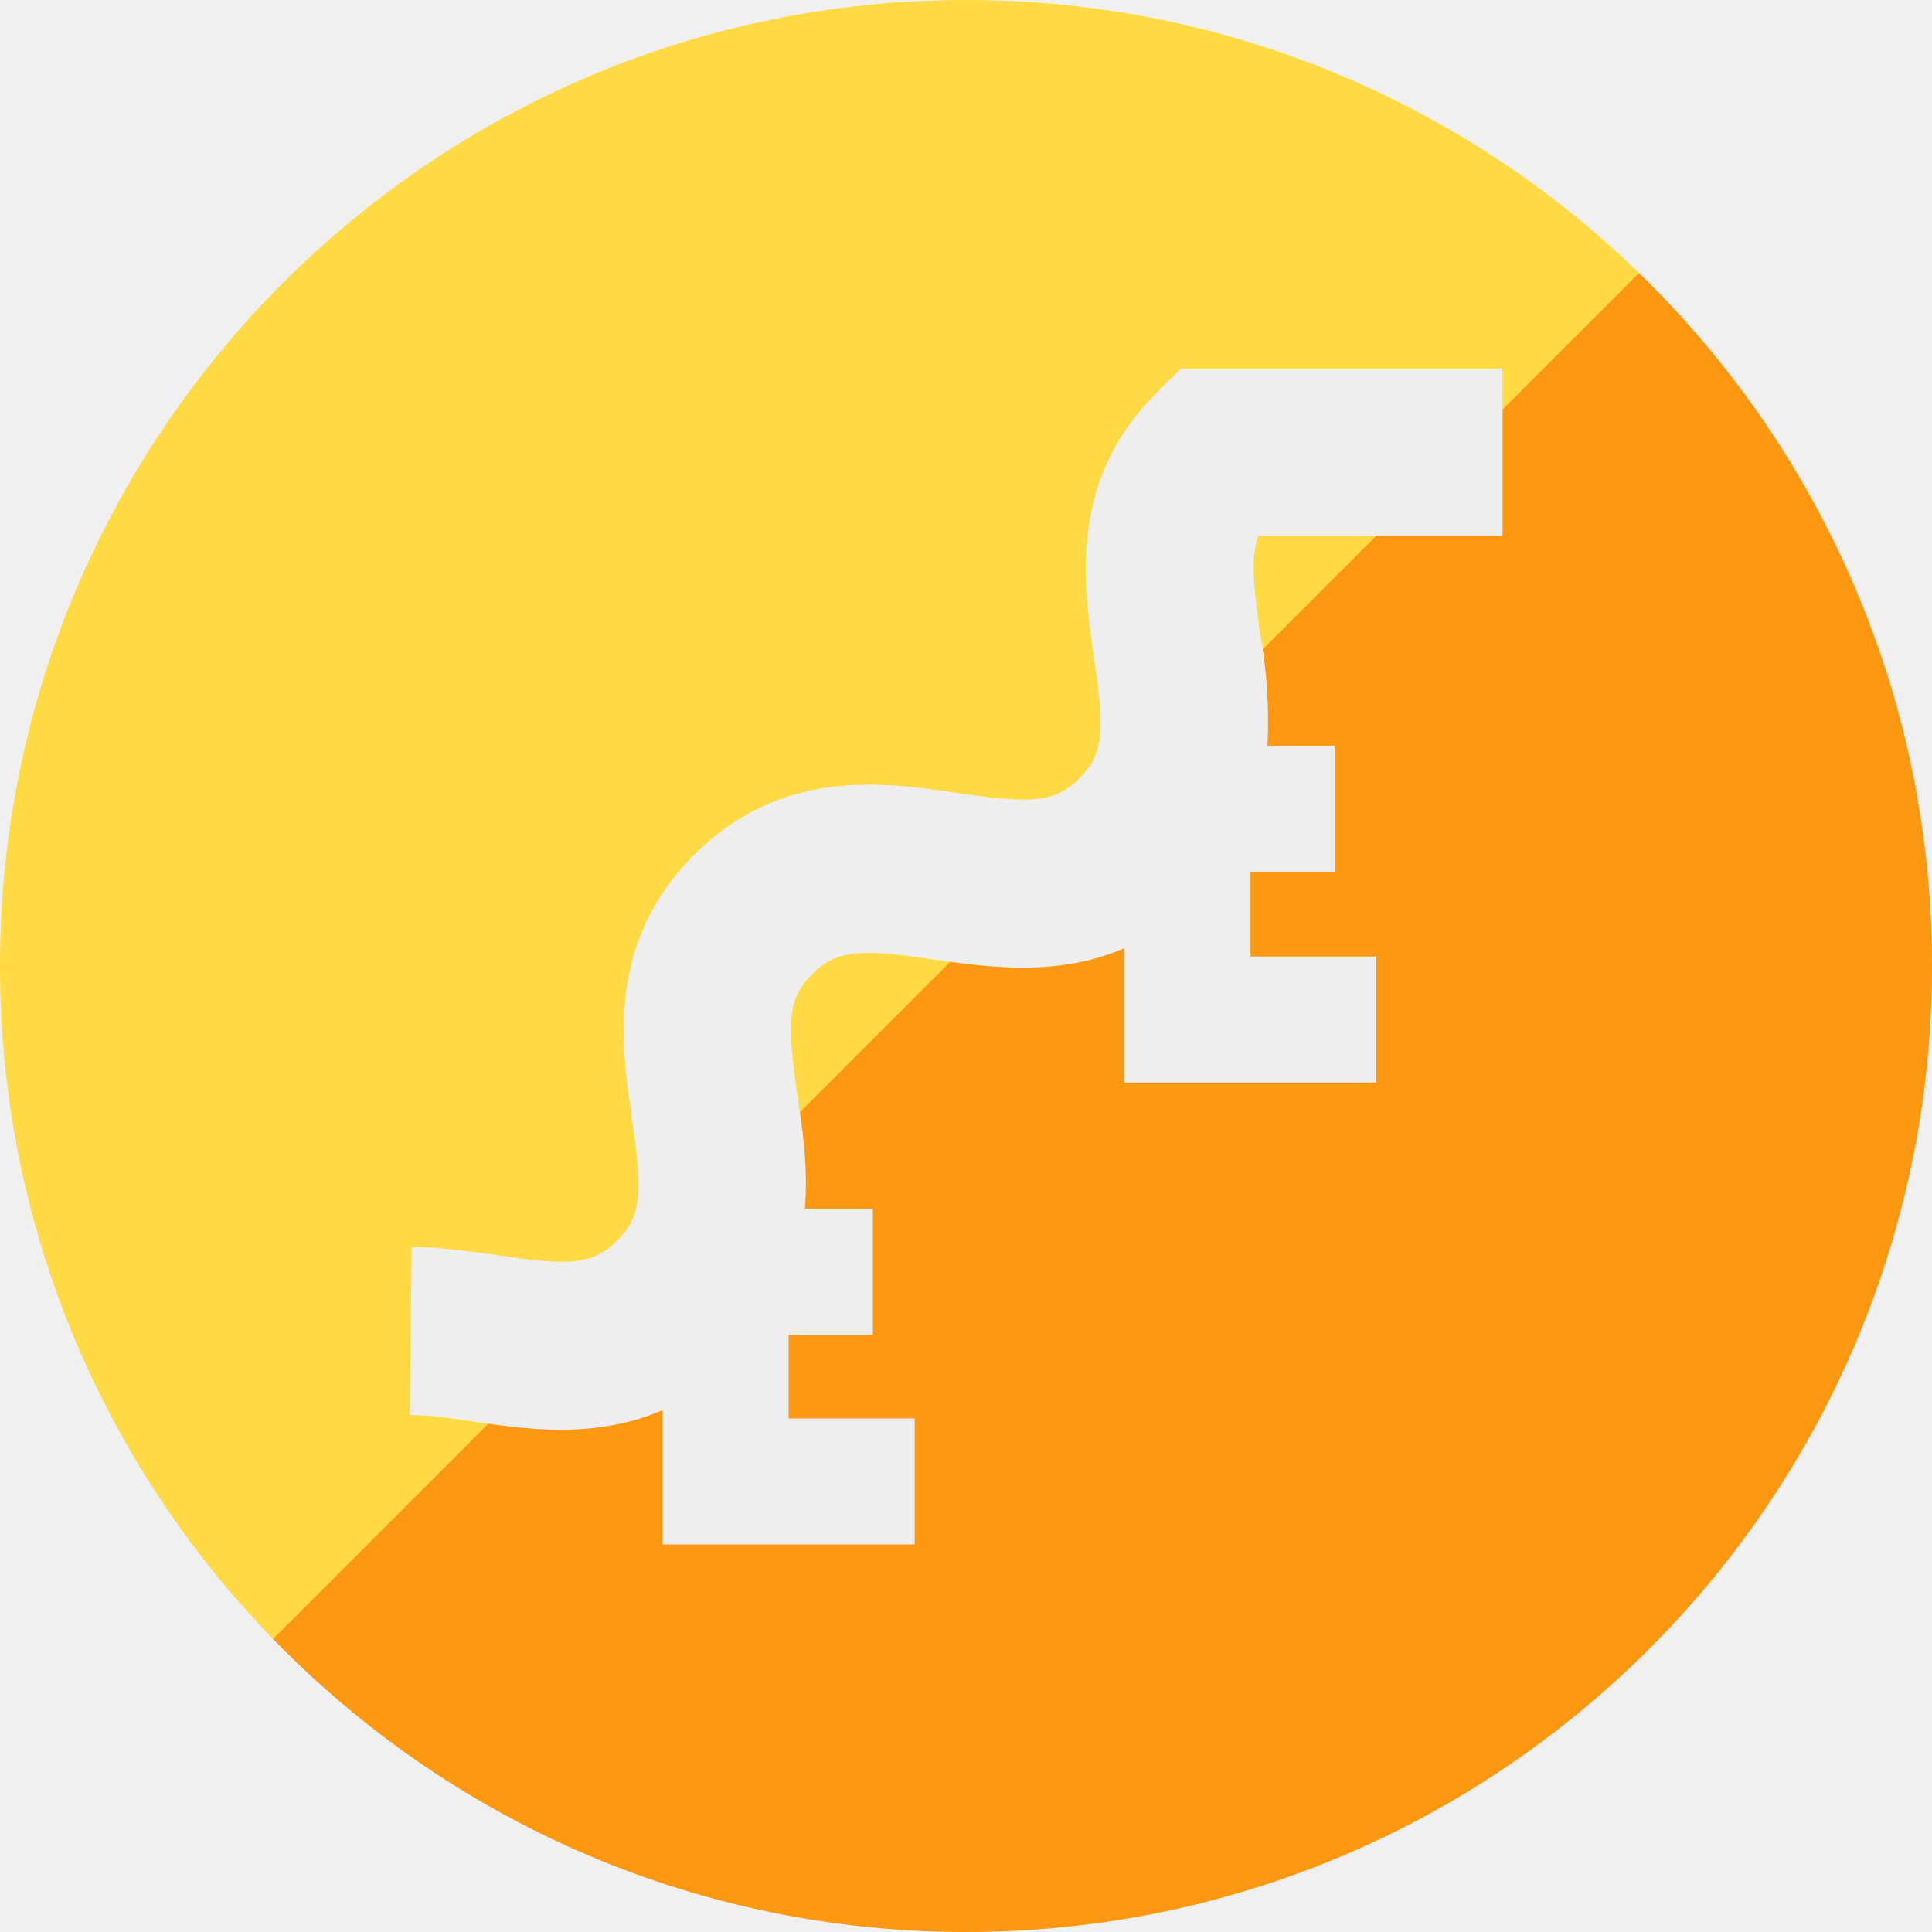
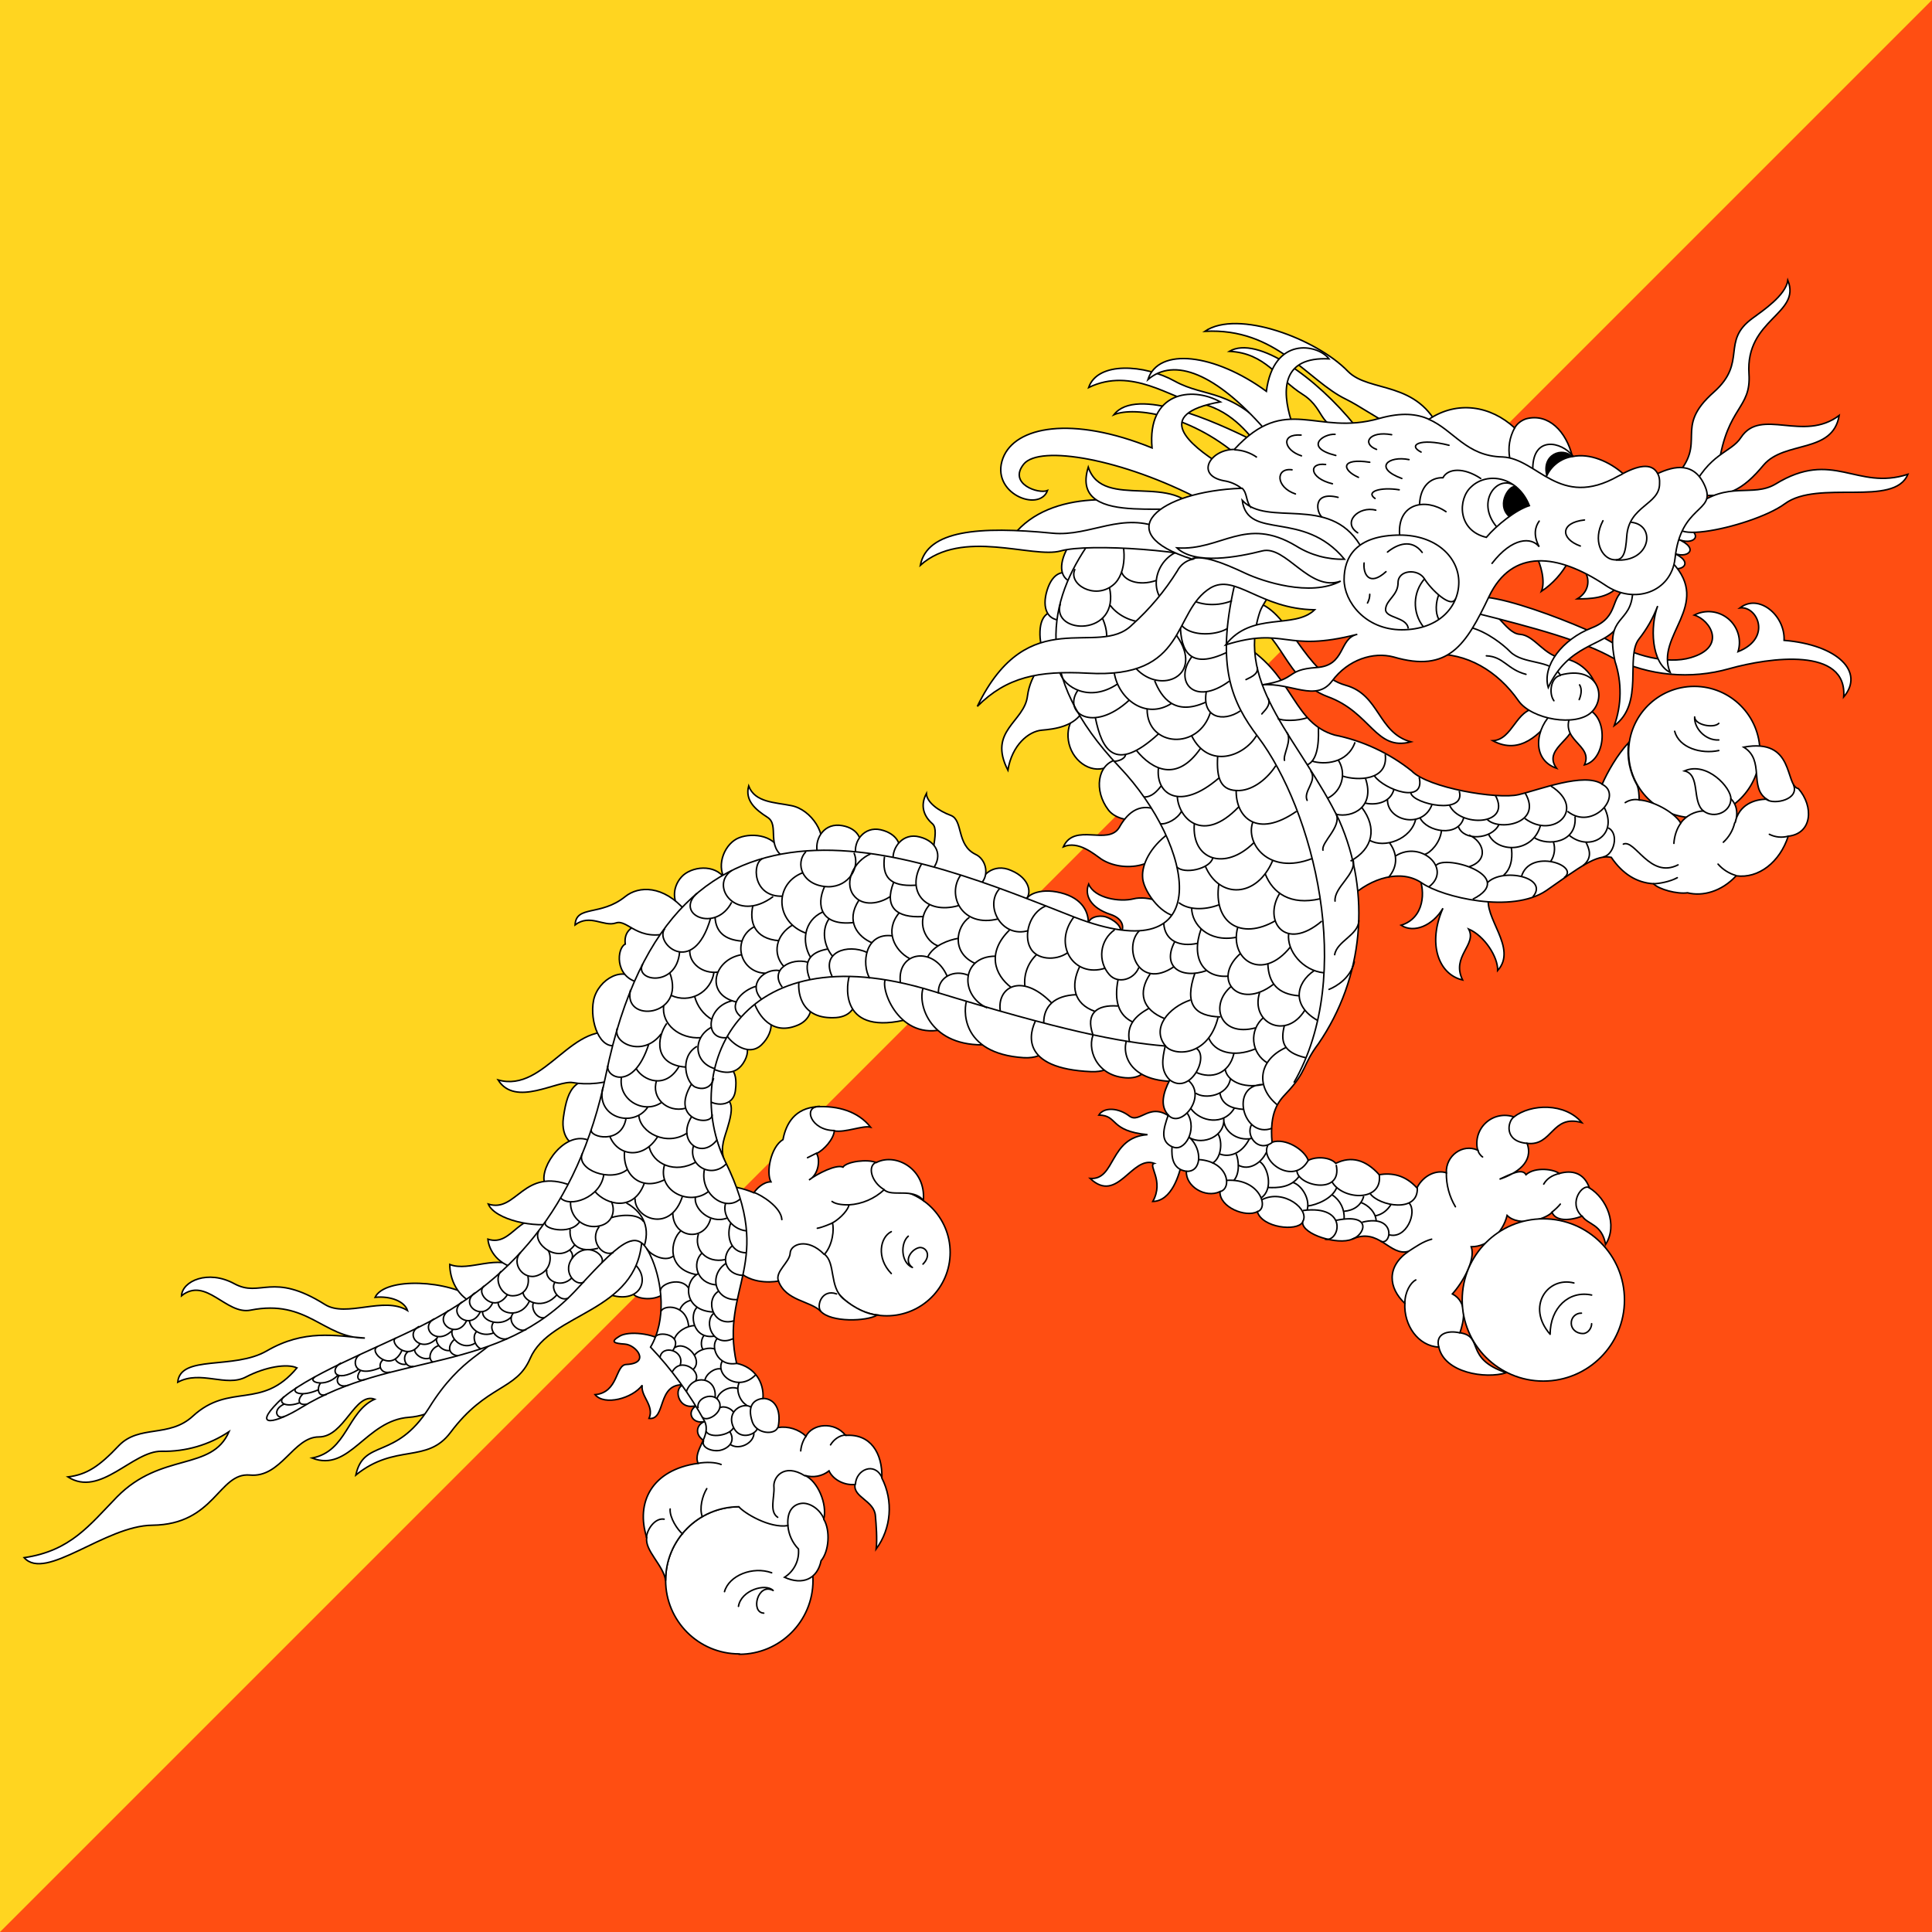
- <svg xmlns="http://www.w3.org/2000/svg" width="512" height="512" viewBox="0 0 512 512">
-   <mask id="a">
-     <circle cx="256" cy="256" r="256" fill="#fff" />
-   </mask>
-   <g mask="url(#a)">
-     <path fill="#ffda44" d="M0 0h512L281 293.2 0 512z" />
-     <path fill="#ff9811" d="M506.7 0 0 506.7v5.3h512V0h-5.3z" />
-     <path fill="#eee" d="M398.2 142V97.7h-85.3l-6.5 6.5c-23.2 23.2-19.3 50.2-16.5 70 2.7 18.3 3 25.3-3.8 32-6.8 7-14 6.6-32.2 4-19.7-3-46.8-6.8-70 16.4-23.2 23.2-19.3 50.3-16.4 70 2.6 18.3 3 25.4-4 32.2-6.7 6.8-13.7 6.5-32 3.8-7.2-1-14.5-2-22.4-2.2l-.5 44.6c5 0 10.6.8 16.5 1.7 7 1 15 2.2 23.5 2.2 8.7 0 18-1.3 27-5.2v35.6h66.8v-33.4H209v-22.2h22.3v-33.4h-18c.9-10.8-.6-21.2-2-30-2.5-18.4-3-25.4 4-32.2 6.8-6.8 13.8-6.5 32.2-3.8 14.3 2 32.6 4.7 50.4-3v35.6h66.8v-33.4h-33.3V231h22.3v-33.4h-17.8a130 130 0 0 0-2-30c-1.8-12.8-2.5-20-.4-25.6z" />
+ <svg xmlns="http://www.w3.org/2000/svg" width="512" height="512" id="flag-icons-bt" viewBox="0 0 512 512">
+   <path fill="#ffd520" d="M0 0h512v512H0z" />
+   <path fill="#ff4e12" d="M0 512h512V0z" />
+   <g stroke="#000" stroke-width=".5">
+     <g fill="#fff" stroke-width=".4">
+       <path d="M281.9 162.5c-4-1.4-6.4.6-6.3 5.7.1 5 2.8 7.9 6.7 6z" />
+       <path d="M285.3 153.1c-3.2-2.6-6.3-1.5-7.8 3.3s.1 8.4 4.4 7.9z" />
+       <path d="M290.7 144c-2.8-3-6-2.5-8.2 2s-1.3 8.3 3 8.5zm-3.5 44.2c-4.8 1.8-5.3 8.3-2.3 12.3s8.5 4.8 11.6 0z" />
+       <path d="M281.6 174.4c-4.5-1.5-8.6 4.6-9.3 10-.8 7-10.6 9.2-5.2 19.7 1.1-6.7 5.5-10.3 9-10.6s8.8-1 11-5.3zm14.3 26.9c-5.2 1.3-6 8.3-2.2 13.3 3.2 4.3 13.3 3.3 13-1L296 201.3zm15 42.3c.2-4.5-7-6.3-10.5-5.4-3.6.9-10.3-.1-11.9-3.9-1.2 3 .6 6.3 5.7 8 3.8 1.2 3.8 4 2.6 5.2 3 .5 11.5.5 14-3.9z" />
+       <path d="M306.8 214.7c-5.2-2.2-8.3 1.2-10.2 4.6-3 4.9-11.8-1.4-14.8 5.1 4-1.7 8.2 2 10.1 3.3 5.6 3.6 16.2 2.5 17.7-6z" />
+       <path d="M309.8 220.8c-5.2 3.8-7.2 8.5-7 11.6 0 3.2 4.5 10 9.2 10.5 2.8-5.7 4.2-17.6-2.2-22.1zM288.4 245c0-1.9 2.8-2.6 4.7-2 1.8.6 4.7 2.5 3.7 4.5zM260 234.7c-.5-2.3 3.2-6.2 8-4 5 2.1 5.6 6.3 3.6 7.9z" />
+       <path d="M272 238.8c-.4-1.2 3.1-3.7 9.1-2.2s7.5 5.4 7.3 8.4zm-12.6-4.1c3.1-2.4 2-7-.9-8.3-5.1-2.5-3.2-9-6.5-10.3-3.3-1.2-6.4-3.5-6.5-5.8-1.7 3.2-.7 6 1.6 8s-1.8 10.2 1.1 12.4zm-67.3-1.8c-2.6-4.1-9-3.3-11.5-.5-2.7 3-2.3 7.2.2 9zm15-6.1c-1-5.5-7.6-6.2-11.2-4.8-3.7 1.4-6.2 7-3.8 11z" />
+       <path d="M217.2 226c2.4-4.6-2.2-11.5-7.5-12.5-4.4-.9-9.6-.8-11.3-5.2-1 3.8 1.7 6.2 5 8.3s-.6 7.7 4.7 10.8z" />
+       <path d="M216.7 226.2c-1-3.3 1.2-7.8 5.7-7.5 4.5.4 7 3.6 5 7.7z" />
+       <path d="M226.8 226.4c-.7-3.4 2.2-7.5 6.6-6.5s6.5 4.5 4 8.3z" />
+       <path d="M236.7 228c-.4-3.4 2.6-7.4 7-6.2 4.4 1.1 6.3 4.8 3.5 8.5zM161 285.6c-8.4 0-10.5 2-11.7 10.6-1.5 10.8 13.2 12 11.7-10.6z" />
+       <path d="M164.7 274.3c-12.9-5-20 15.5-32.7 11.9 4.6 7.3 15.7 0 19.8.7 7 1.3 22.2-1.3 13-12.6zm-8.4 28c-6.4-3-13.3 6.8-12 11.1 1.6 5.5 16.2 1 12-11.1zm-29.9 42.1c3.6 1 7.8 3 7 9.8s-13.5 20.6-25 21.4-15.7 14.7-25.7 10.8c9.3-1.8 9.3-12.3 16.6-15.6-5.3-1.9-8 10-14.8 10s-10 10.9-18.3 10.1c-8.3-.7-9.2 13.1-25.8 13.3-12.6.1-28.3 15-34 8.6 12.3-1.8 17.3-8.6 24.6-16.1 11.8-12 25.1-6.7 29.7-17.3a31 31 0 0 1-17.9 5.2c-7.7-.1-16.2 12.3-24.8 6.8 5-.6 8.3-2.8 13.5-8.3 5.4-5.6 13.3-2 19.6-7.8 9.8-9 18.2-1.5 27.6-12.8-2.6-1.2-8.3-.3-13.5 2.4-5.3 2.8-12-1.9-18.1 1.4.7-7.4 14.8-3.2 23.6-8.3 10-5.8 18.1-4 26-3.4-11 0-15.2-10.4-30.3-7.4-6.5 1.3-11.8-9-18.3-3.8.2-3.9 7-7 14-3.2s10-3.3 24 5.5c5.7 3.6 15.6-2.3 21.9 1.6-.8-2.4-4.4-3.9-8.6-3.5 2.6-5.4 19.6-4.7 27 .7z" />
+       <path d="M137.6 336.3c-5.5-4.3-13.2.9-18.4-1.2 0 3.6 1.7 8.8 7.5 10.8a139 139 0 0 0 11-9.6z" />
+       <path d="M146.3 324.1c-8.7-4.4-10.2 6.5-17 4.3.3 3.1 2.8 7 8.3 7.9z" />
+       <path d="M151.4 314.2c-12.8-5-14.4 7.3-22 4.9 1.8 4.2 12.6 6.5 18.1 5l4-10zm17.6-53.9c-3.4-4.8-10.5-.9-11.7 4.8-1.1 5.6 1.7 13.5 6.4 11.8z" />
+       <path d="M177.7 245.2c-6-1.3-12.7-.7-12 5-2.2 1-2.9 8.5 3.3 10.1l8.7-15z" />
+       <path d="M181.6 241.3c-5.8-6.7-12.3-6.6-15.9-3.7-6.6 5.3-13 2.2-13.3 7.5 4-3 7.6.6 10.8-.5s5.7 5.2 14.7 2.5zm-14 101.4c.9 1.6 6.3 2.4 9-.4 3.4-3.7-.4-13.8-6-14.6s-6 11.5-3 15z" />
+       <path d="M161.3 343c8 2.8 11.3-3.7 7-7.9a80 80 0 0 1-7 7.8z" />
+       <path d="M131.7 353.7c-1.5 4.6-9.3 5.3-18 19.4-8.9 14-17.3 8.1-19.4 17.8 10.5-8.5 18.8-2.9 25.1-11.3 9.6-12.8 17.4-11 21.1-19.6 5.3-12.3 28.4-12 29.6-31.4-7.7-1.5-32.4 19.4-38.4 25.1zM330 164c10 3.3 10.3 16.3 21.8 20.6 11.6 4.2 12.7 14.5 22.1 12-8.8-2.4-8.2-12.5-17.3-15-10.8-3-14.8-19.4-23.4-21.9m42.8 72.5c1.8 4 1.5 11.1-4.7 13 3.4 2.2 8.4.1 11.1-4.5-4.1 9.2-1.3 17.5 5.2 19-3.1-6.3 3.9-9.3 1.6-13.5 4.2 1.8 7.8 7.4 7.7 11 5.4-6-4-14.1-2.3-19.8zm-65 64.5c-6.2-5.4-8.8 1.4-11.8-1-2.8-2.1-6.6-2.4-8-.2 5.2.1 2.7 4.2 12.9 5.2-10.2.7-8.4 12.1-15.2 11.6 7.3 6.9 11-6.2 17-4-1.8.5 2.7 4.6-.4 10.1 5-.1 7.1-7.1 7.8-10.8zm-135.5 58.6c-2.3-1.8-8.8-2.7-11.3-1.2s-1.6 1.9 1.4 2.1 6.9 5.1.4 5.4c-3 .1-2 7.4-8.3 8 2.5 3 9.9 1 12.5-2.5-.5 2.9 3.3 5.4 1.8 8.8 4.6.5 2-9.4 9.3-8.9-3 .4-1.8 7.2 3.5 5.4-3.1 1.5-1.5 5.2 2 4.3-2.2.7-3 3.6.1 5.3 3-4.2-.3-19-11.4-26.7zM449 216.7a17.4 17.4 0 1 0 0-34.8 17.4 17.4 0 0 0 0 34.8z" />
+       <path d="M358 237.7c5.3-5 13.3-7.5 18.8-3.7s23.9 8.2 33 2c9-6.3 13.2-9.6 17.2-8.8q4.5 6.6 11.2 7c1.4 1.5 6.3 2.8 9 2.4 4 1 9-.3 12.9-4.5 6 .8 11.6-3.7 13.8-10.5 6.4-.7 6.8-7.9 2.7-12.6-3.7-.8-.8-13.5-14.5-11 5.7 3.5 1.3 10.6 6.1 13.8-3.2 0-7.4 1.4-8.4 6.3 1.2-3.4-.2-5.6-1.1-6.4.1-2.9-6.3-10-12.3-7.4 4.3 1 1.9 8 5 10.6a8 8 0 0 0-6 3.2c-1.7-2.9-7.4-5.9-11-6.1 0-1-.1-3-.6-4a18 18 0 0 1-2.2-11.2c-3 3.2-5.6 7.8-7 11-4.8-3.2-16.6 1.5-22.2 2.8s-24-1.8-28.3-6.3a48 48 0 0 0-20.4-9.5c-10.7-3.1-10.8-14.8-22.6-22.9-.2 14.6 21.9 60.8 26.9 65.8zm-123 111a16.8 16.8 0 1 0 0-33.6 16.8 16.8 0 0 0 0 33.6z" />
+       <path d="M194.7 335.8c3.4 4.4 9.2 4.1 11.6 3.7 2 5.3 8.4 5.2 11.2 8 2.7 3 12.2 2.7 15 1-2.6-.2-5.9-1.7-9-4.3-3.8-3.2-2-9.5-5-11.8 2.2-2.5 2.6-6.7 2.1-8.3 2.4-1.4 4.2-3.6 4.4-4.8a15 15 0 0 0 9.3-4c2.1 2 7.5-.6 10.4 2.8.7-8.3-7.3-12.7-12.5-10-2.2-1-7.8-.3-8.8 1.2-1.8-.8-6.7 1.7-9 3.4 2.6-1.4 3-5.5 2-7 2-1 4.5-3.8 4.7-6 3 .5 7.5-1.5 9.6-1-3.3-4.2-8.7-5.7-14.2-5.4-5.8.4-8.2 4.4-9 8.7-3.3 2-4.5 8.8-3.2 11.2-2 0-3.8 1.8-4.5 2.9a26 26 0 0 0-9.1-2m1.2-6.8c-1.2-3.3.3-6.2 1-8.8 2-6.6.8-8.3-5-7.4a46 46 0 0 0 4 16.2z" />
+       <path d="M187.5 291.4c1.5 1.6 6.9 2.3 7.4-2.5.7-5.5-1.5-7.6-6.3-5.5-.4 1.3-.8 6.4-1 8z" />
+       <path d="M188.7 283.2c2 .8 6.3 2.5 8.7-2.2 2-3.9-.6-6.9-4.8-6.6-1 1.1-3 5.1-4 8.8z" />
+       <path d="M192.4 274c.5 1.5 5.6 6.5 9.4 2.9 3.7-3.6 3.7-9-1.9-11-1.5.2-6 5.5-7.5 8.1z" />
+       <path d="M199.9 265.8c1.1 3.2 4.6 8.6 11.2 6 6.5-2.4 3.7-10.6.7-12.2-1.7 0-8.9 3.3-12 6.2z" />
+       <path d="M211.8 259.6c-.5 2.7 0 10.3 9 10.1 8.8 0 6.3-10.5 4-12-3.6 0-9.7.1-13 1.9z" />
+       <path d="M225.3 258c-1 2.2-3.3 16.2 14.1 12.4 2.3-.5 8.2-13.5-14.2-12.3z" />
+       <path d="M234.8 259.3c-1.8 1.8 2.8 16 14.6 13.6s1.9-15.9-14.6-13.6z" />
+       <path d="M244.8 261.4c-1.8 4 1 15.5 15.5 15.5 13.3 0-.6-15.2-15.4-15.5z" />
+       <path d="M256.3 264.8c-1 2.2-2.1 14.4 15 15.5 12.5.7 9.5-16.9-15-15.5z" />
+       <path d="M274.7 270c-2.1 3.8-4.4 13.2 14.5 14 12 .4 4.6-13.8-14.5-14z" />
+       <path d="M290.4 272.9c-2.7 3.7-.7 11.1 6.3 12.5 8.8 1.8 10-6.5 4-10.5s-10.3-2-10.3-2z" />
+       <path d="M299 274.6c-2 3.5-.8 12 12.5 12 2.8 0 13.3-10.7-12.5-12zM195.9 438.4a19.5 19.5 0 1 0 0-39.1 19.5 19.5 0 0 0 0 39z" />
+       <path d="M339.1 154.3c-1.5 1.5-4.6 6-5.2 7.8-6.6 19.6 10.9 34.3 21 55.3a61 61 0 0 1-5.5 59.2c-4.3 5.7-3 7.3-8.5 13.1-2.1 2.2-4.5 5-3.8 13 3.6-1.2 8.6 2 9.6 4.8 2.5-1.2 6-.7 7.3.8q6.1-3 11.5 3c3.3-.5 6.8 0 10 3.5 1.8-3.5 5.3-4.8 7.8-4-.2-4.5 4.3-7.8 8.3-6a7.4 7.4 0 0 1 9.6-8.8c4.5-3.5 13.5-3.8 18 1.5-8-2.3-7.7 6.3-14.5 5.5 1.8 5-2.8 8-7.3 9.5 2.9-1.3 6-3 7-1.2 2.5-2.2 7.6-1.4 8.8-.3 3.4-1 6.6-.2 8 3.8 4.6 2.8 7.6 9.8 4.3 15-1-5.5-4.7-5.2-6.2-7.5-3.6 1.3-7 1.3-8-1-2 2-8.9 3.8-11.9.8-1.1 4.5-5 8.3-9.5 8.3 1.2 3.5-2.3 9.5-5 12.5 4.2 2.3 3 7.3 2 10.3 6.5 1 1 6.8 12.3 10.6-5.6 1.7-16.4 0-17.9-6.8-5.5-.3-9.3-5.8-9-11.6-4.3-4-5-9.7 1-13.8-5 1.5-7.8-6.5-15-3.2-3.7 1.6-13.2-1.2-13.1-4.5-1.5 2.5-10.7 1.5-12-2.8-3 1.6-10-1.1-9.9-5.3-3.9 1.8-9.1-1.4-8.9-5.4-3.6-.5-4-3.7-3.8-6.5-3.2-1.5-2.3-4.7-1-8.4-2.3-2.5-1.3-6 .4-9.3-2.5-2.5-2-5.5-1.2-9-12.1-1-27.2-4-61.8-14.6-52.2-16-66.3 21.6-54.8 45.2 13.4 27.2-1.5 33.1 3 53.5 4.8 1 7.3 5 7 9.3 2.9 0 5 2.7 4 7.7a9 9 0 0 1 7.4 2.3c1.7-3.3 7.5-4 10.5-.2 6.6-.5 9.8 4.7 9.6 11.3a18 18 0 0 1-1.5 18.8c.3-2.6 0-6.4-.2-8.7-.2-4.1-6-5-5.4-8.4-3 .3-5.9-1.4-6.9-3.6a7 7 0 0 1-6.4 1.2c3.4 1.5 6 7.6 5 11.6 1.8 3 1.4 8.5-.7 11-1 4.8-4.8 6.6-9.7 4.4a8 8 0 0 0 3.7-7.5 10 10 0 0 1-2.8-6.2c-4.9.8-11.7-3.4-13-5a19.5 19.5 0 0 0-19.4 19.6c-.5-4-5.6-8-5-11.4-3-9.3 1.3-18 13.6-19.7-1.5-3.5 3.7-7.2 1.7-11.2a95 95 0 0 0-14.3-19.6c4.3-7.3 3-17 .5-23.1-3.6-8.7-7-6.5-19.8 7.5-21 23-48.8 16.6-73.4 31.7-6.5 4-13 5.5-6-1.5s25.6-14 37.7-20.1c22.6-11.3 41.7-30.2 49.2-66.8 17.7-86.2 82.9-57.8 124-41.7 38.7 15 31.7-19.1 12.1-39.7-23.5-24.7-18.8-44.2-7.8-59.8 19.9-2.7 57.9 4.2 50.2 10.8z" />
+       <path d="M409 366a21.5 21.5 0 1 0 0-43 21.5 21.5 0 0 0 0 43z" />
+     </g>
+     <g fill="none" stroke-width=".4">
+       <path d="M327.1 155.3c-4.8 21.1-.8 30.7 6.3 40 14.5 19.2 26 63 9.5 91.6" />
+       <g stroke-linecap="round">
+         <path d="M352.2 262.2c2-.8 5.8-3.1 6.7-7.3m-5.2-1.9c.6-3.6 6.3-5.2 6.4-9m-6.3-5.2c-.3-3.7 5.7-7.1 4.8-10.9m-8-2.6c-.5-2.1 5-6.2 3.5-9.6m-7.7-3.6c-1.1-2.4 2.7-5.1 1-7.7m-7-2.9c-.4-1.6 2-5.2.7-7.3m-6.7-5c.5-.7 2.5-2.2 1.7-4.1m-5.9-5c.9-.5 3.3-1.3 3-3.1" />
+         <path stroke-linejoin="round" d="M204.5 416.8c-5-1.8-11.3.7-12.5 5m3.7 3.9c.7-4.3 7.2-6.2 9.2-4.2-4.1-2.2-6.1 5.8-2.5 6m33.8-101.1c-3 1.5-4 7 0 11.1m4.5-9.9c-2.1 1.8-2 7 1.1 8.3-2.6-1.9 0-5.1 2-5.3 1.8 0 3 2.2.8 4.4m172.5 5c-7-1.8-12.7 6.3-6.3 13.6 0-7 5-11.7 11-10.4m-2.7 4.8a2.6 2.6 0 0 0-2.7 2.7c0 1.4 1.2 2.7 3.1 2.7 1.3 0 2.3-1.4 2.3-2.6m22-157c1.2 4.4 7 6.1 11.7 5.1m0-2.8c-3.6.2-6.6-3.2-6.4-6.1 0 2.1 5 3.1 6.4 1.7" />
+         <path d="M206.3 339.5c-1-2.5 3-5 3.1-7.4s4.6-4.2 9 .3m-2-26.8-2.4 1.2m11 12.5c-1 0-3.3 0-4.5-.9m.1 5.7c-.9.4-2.8 1.2-4 1.4m-39 74.4c-.2 2.3 2 5.6 3.3 6.6m6.4-12c-1.2 2-2 5.2-1.2 7.4m20 .2c-2.3-1.5-.8-5.4-1-8-.3-2.5 2.6-6.5 8.2-3m-28.4-3.3c2.3-.4 4.7-.3 6.2.3m22.5-7.5a8 8 0 0 0-1.4 3.9m12-4.2c-1.8 0-3.3 1.3-4.1 2.6M199.8 316c2 .7 7.2 3.9 7.4 7.2m13.9-23.6c-6.2 0-8.5-6.4-3.9-6.4m15 14.8c-2.4 1-1.3 5.2 2 7.2m-16.7 32.3c-1.2-1.5.3-6 4.2-4.6m5 50.4c.2-3.8 5-6 7-1.8m-24.9 12.7c-.3-4.2 1.8-5.6 3.7-5.8s4.6 1.3 5.8 4m-47 5c.3-2.5 2.5-5.2 4.7-4.8M401.2 296c-1.7 1.2-2.7 6.5 3.5 7m-13 1.8c0 .6.7 1.5 1.2 1.8m28.3 8.2c-1.6-1.3-5.8 3.8-2 7.5M381.3 357c-1-3.6 2.4-4.5 5.5-3.8m-13.5-21.6c1.9-1.2 3.8-2.6 6.1-3.2m-7.1 17c0-3 1.5-5.5 2.9-6.2m8.1-28.4a17 17 0 0 0 2.4 9m27.5-8.8q-2.9.7-4.1 2.8m2.1 7.5q1.5-1.2 2.3-2.2m45.2-107.4c0 3.5-4.4 5.4-7.3 3.2m16.8-3c2 1.4 8.7 0 7.1-3.9M460 232a10 10 0 0 1-4.7-3m18.6-7.4a7 7 0 0 1-5-.5m-30.7 13.1c1.3 0 4.3-.5 6.3-1.6m-10-20.6a5 5 0 0 0-3.8.7m29 5.4a10 10 0 0 1-3 5.1" />
+         <path stroke-linejoin="round" d="M430.2 223.7c3.1-1.4 7 9.3 14.5 5.5m.7-11c-1 1.3-1.7 3.4-1.8 5.3" />
+       </g>
+       <path d="M295.2 201.8c1-.1 2.8-.5 3.1-1.8M166 318.8c3.8 2.1 6.4 5.8 4.8 11.2m167.8-139.6c1.2.7 5.4.7 7.8-.2m3 2.7c0 1.7.4 8.4-3 9.8m1.3-1c3.1 1 9.4.7 11.4-5m-4.4 4.8a7 7 0 0 1-2.8 10m4-5.8c3.7 1.2 12.1 1.3 11.2-5.8m-2.8 5.8c2.5 3.5 13.5 7.6 11.8.3m-22 9.8c4.3 1 10.3-1.9 7.8-9.4m12 3.8c.7 2.9 14.7 5.9 12.8-.6m-2.6 3.7c2.6 6 16.6 5.6 12.2-2.5M394 217c2.8 3.4 15 1.4 10.2-6.8m-.1 6.7c7.6 5.7 16.5-2.5 6.9-8.6m4.4 6.7c6.7 5.4 15-4.4 9.1-7.2m-62.8 5c2.2.6 6.7.3 7.7-3.6m-1.7 2.6c-.2 5.8 9.4 8 11.8 1.4m-3.2 3.5c1.8 3.8 10.2 5.3 11.6 0m-1.4 2.4c1.4 3.8 8.7 3.4 10.7-.5m-2.7 2.5c2.3 5 11.6 5 13.7-2.2m-1.6 3.1c3.6 2.3 11.4 1.4 10.8-5.6m-1.5 5c5.4 4.4 13 .1 9.3-7.3m-.4 13c2.9-.4 4.4-6.2 1.4-7.7m-68.3 8.8c6-3.3 7.1-8.8 3-14.2m2.1 8.7c3.8 2.2 11-.2 12.2-5.7m-7 6.3c2 2.7 2.5 6.1-.3 9.3m2-5.8c6.7-4.2 15 3.5 8.8 8.2m-1.1-8.6c1.5-.4 4.1-3.1 4.4-6.3m-1.4 9.2c2.7-2.9 21.6 3 9.7 9m-1-17c3.7 1.5 5.6 6.6 0 8.4m4.8 4.3c4-4.2 16.6-1.5 12.1 3.7m-3-5.4c2.2-7.6 15.7-2.9 11.3.3m-14-8c.3 1.6.4 5.3-2 7.3m13.2-8.7a6 6 0 0 1-.7 5m9.3-5c.7 1.5 2 4-.8 6.2m-106.7-63.9c.1 7.2 2.6 12 12.3 7.4m-9.3 1.2c-4.8 6.4.6 13.3 10 6.4m-24.7-3.3c6.5 7 18.2 1.9 10.7-8.8m7.9 14.8c-1.3 7 4.4 8.3 9 5.2m-33.4-10c1.2 6.9 8.3 12.4 15.2 8M304 188c0 9.9 13.7 11 16.8.7m-5 6.3c4.5 9 14 5.4 17.2-.1m-27-14.5c1.8 4.5 5.3 9.4 13.5 5.7m-38.6-7.8c1.1 3.7 7.7 8 15.2 3m-10.5 1.7c-4 5.9 4 11.4 13.6 2.6m-8.9 4.7c1.7 8.2 5 14.9 16.7 4.2m-5.9 4.3c4.3 5.3 10.8 8.5 17-.4" />
+       <path d="M322.7 200.3c-.4 6.3.9 9.4 5.8 9.2 3.8-.2 7.5-3.3 9.6-6.6m-10.5 6.6c-.1 7.1 5.5 12.8 16 5.5m-11.6 2.9c-2 5.4 4 14.2 15.8 9.6m-40.8-24c-.8 7 5.7 11.6 16 2.7m-11 5c.4 5.7 6.8 12.5 16.2 2.7m-11.7 4.5c-.7 9.6 8.2 12.4 15.7 5m-29-12.2c2 .1 3.5-1.6 4.5-2.9m-.3 10c1.7.3 4.7-1.3 5.7-3.3m-1.3 14.7c2 2.1 8.8.6 9.6-2.3m-2 2.1c3.7 8.8 13.7 8.5 17.9-1.5m-2 3.6c2 5.1 6.7 8.4 14.5 6.6m-10.7-1.4c-4.4 7.2 1.4 15.6 11.2 7.3m-8.8 3.4c-.5 4.5 3.7 9.7 9.3 10.3M323 234.3c-1.5 10.2 5.8 15 15 9.7m-25.6-4.8c2.4 1.9 6.6 2.1 10.6.6m5 6c-2.3 8.5 6.5 14.6 14 5.1m-26.2-10.3c0 4.4 4.4 9.2 11.8 7.8m20.7 8.8c-5 3.4-6 9.4 1 13.3m-13.3-15c.2 5 2.6 8 8.3 8.4m-15.7-11.1c-7.6 6.9-.2 15 8.8 8.1m-3.6 2.2c-2.5 7.9 7 12.7 12 4.6m-27.5-21.5c-2.8 7.8.7 13 7.1 12.5m-17-14c.3 4.7 4.3 6.3 8.9 5.3m-6-.4c-3.5 6.6 1.7 10 8.5 7.6m20.6 14.5c-1.1 4.2-.5 7.2 5.6 8.6m-5.2-2.7c-7.5 3.4-8 10.6-2.3 15.2m-3.7-23.1a7.4 7.4 0 0 0 1.1 12m-34-35c-4.3 4.3-.3 15.9 9.2 9.5m15.2 5.2c-5.8 4.8-3.1 13.5 6.4 11m-16-14.6c-3 8.5 0 11.5 6.7 11.7" />
+       <path d="M295.4 246.4a8 8 0 0 0-1.4 11.9c2.2 2.5 6.5 1.4 7.8-1.9M284.6 243c-5.7 7.4 0 16.2 8.2 13.6m22.7 8.4c-5.9 2-10.4 7.5-6.7 12.1 2 2.8 11.4 3.2 14-7.5m-18-11.5c-3.3 4.9-2.2 9.5 4 11.9m-4.3-2.8c-3.6 2-6 4.4-5.2 8.8m-3-16.4q-1.7 8.7 4 11.3m-4.1-4.3c-5.6-.4-8.5 2-6.6 7.5m.5-6.1c-5.6-2-6.4-6.8-4-11.8m-.8 7.4c-6 .2-8.7 3.2-8.7 7.4" />
+       <path d="M277.1 240.1c-4.4 1.9-5.8 7.8-4.1 11 1.6 3.3 6.8 3.6 9.9 1.4m-18-17c-4.1 4.5.5 13.3 7.7 11.1m-18-14.7c-3.8 5.3.3 14.1 10 11.6m.5 24.5c-1-6.3 5.5-10.4 13.5-2.3m-3.9-12.7a10 10 0 0 0-3.1 8.3M244.2 229c-4.1 7 .9 13.5 9.8 11m13.5 6.5c-6 5.9-4 11.8.5 15.2m-4.3-8.3c-9 .1-9.4 10.4-2.1 13.7m-4.7-24c-3.6 2.5-4.8 9.4 1.5 12.2m-1.7 3.2c-3.8-1.7-8.3.4-8 4.8m2.3-4.6c-3.4-8-13.3-6.7-12.4 1.6m15.2-11.6c-2.2.4-6.4 1.7-8 5m.6-14c-4 4.5-1 10 2.3 11M234.4 227c-.7 5.4 1.4 8 8.2 7.6m-5.8-.7c-2.6 6.6.9 9.4 7.7 9m-6.2-1c-4 4.8-1.2 10 2.7 12.1m-4.6-6c-7.1-.9-8.2 7.4-5.9 11.3" />
+       <path d="M230.7 226.3c-4.4 1.9-7 7.4-4.6 10.8s7.2 2.3 9.8.5m-8.3 1c-3.6 5.5-.3 9.7 3.6 11.3" />
+       <path d="M213.6 225.7c-3 3-1.1 9.1 5.9 9.3 5.6 0 8.5-5.3 6.8-9m-7.8 9c-2.3 5-.9 10.4 7.6 9.5m3.7 7.9c-5.3-2.4-12.3 0-9.3 6.3m-.8-15.2c-2.1 3-1.3 7.3 1 10m-1.3-2c-3.6.6-7 2.5-4.8 8m-.5-4.5c-4.5-1.3-10.3 2-6.8 6.6m-.8-4.4c-3.8-.6-8.5 3.5-4.7 7.6m-1.5-3.4c-3.5 1-7.7 5-4 8m21.7-27.7c-5 2.3-5.6 8-3.2 12m-2.1-22.4c-7.5 2.9-7.4 13 .9 16m-3.5-2.2c-4.6 2.7-5.4 7.7-2.4 11m-5.5-28.6c-3 1-2.8 10.3 5.2 10m-13.5-6.8c-6 4 1.2 14.2 11 6.9m-5.4 2.5c-.9 4.1.3 8.7 7 9.2m-6.6-3.7a6.5 6.5 0 0 0 3 12.3m-18.2-21.2c-6.1 5.7 5 10.6 9.2 2.4m-17.7 7c-3 3.7 7.5 13.2 12.1-2.7m1.2-.3q.3 5.8 7.1 6.3m0 3.6c-7.5 1.2-9.9 10.5-1.6 12.5m-12.2-13.7c-.2 3.5 3.4 6.4 7.6 5.8m3.7 7.6c-6.8 1.5-7.6 10.3-1.6 9.8m-3.1 8.2c-5.7-1.7-5.8-8.4-.8-11" />
+       <path d="M184.7 277.3c-4.8 2.8-2.9 9.8-.4 10.8s4.5-.3 4.8-2.4m-.4 9.6c.5 3.3-11.6 2-5.4-8.1m0 8.7c-4.1 6.4 2.5 11.6 6.7 6.2m-6.2 1.5c-1.6 5.2 4.6 8.9 8.6 4.9m-22.1-53c-2.3 4.6 9 6.3 9.8-3.2m-13 10c-2.2 9 14.8 7.2 10.4-4.5m.4 6a8 8 0 0 0 11.3-6.1m-5.1 6.4a10 10 0 0 0 4.6 6.1m-12.8-3.7c-.7 4.9 4.2 8.9 9.8 8.5m-9-3.8c-2.7 3.8-3.5 11 5.1 11.6m-18.2-10.3c-1.4 3.9 6.8 7.9 11.6 1.5m-14.1 8.4c-.7 3 6.7 7 10.8-5.6m-3.3 6.4c1.8 3.1 7.7 5.6 11.3-.5m-5.9 3.7c-1.5 4.4 2.7 8.6 7.7 7.3m-17-8.3c-1 6.3 6.2 10 10.7 6.7m-15.6-4c-2.1 8.1 8.2 11.1 12 5.1m-2.5 2.4c.3 4.5 7.4 8.4 12.9 4.6m-25.5-.8c-.5 2 8 4 9.2-3m-4.3 4.7c2 5.2 8.8 6.4 12.7.1m-2.3 2.5c.9 4.8 7 7.5 12.5 4.2m2.2 1.9c-1.4 6.4 5.3 11.5 9.4 8m-20-9.1c-2 7 6.7 11 11.6 7.1m-22.2-10.7c-.5 6.6 4.6 10.5 10.5 7.6m-21.7-7c-1.7 4.3 7.6 7.8 12 4.2m-17.8 7.5c2.4 2.8 10.7 0 11.5-6.1m-2.3 4.5c3 3.5 10.2 5.4 13-2.1m-2.4 3.9c-.2 5.4 9.5 9.3 12.6-.7m11.4 2c-.9 2.6 1.2 6.8 5.5 7.3m-13.5-9c-.6 3 3.8 7.3 8.4 5.6m1 1.2c-1.3 3.3-.3 8 4.1 8m-3.7-1.9c-3.3 2.8-2 7.7 2.8 7.9m-4.5-3.2c-4.7 3.1-3 10 3.1 9.6m-17.2-23c0 6.8 8.4 7.8 10 1.6m-3.2 4c-1.3 4 2 7.9 7.1 6.8m-6.1 41.7c1.1 1.6 5.8-1.2 4.5-4s-6.2-1.2-5.6 1.7m4.5-2.8c.6-5.5-6-6.4-7.6-1.6m2.4-2.8c1.7-2.7-3.9-6.5-6.1-2.5m2-1.6c1.5-4-4.8-5.8-5.3-2.1m-1.4-5.3c.8-2 7.8-.8 4.8 3.4m5.4 5c2.8-2.5-1.9-7.7-4.8-5.8m23.4 13.5c-2.2.2-4.5 1.6-2.9 6.3 1.2 3.2 6 3.4 6.7 1.4" />
+       <path d="M199 372.9c-2-1.4-6.7 1-4.6 5.4 1.6 3.4 5.7 2 6.3.3m-13.6.7c1 2 6.4 1.1 7.3-1m-3.7-5.2c1.2-.7 3.2.2 3.7 1.2m-4-32.1c-3.7 2.4-1.4 9.6 4.2 7.8m-5.4-2c-2.9 2.3-.2 9.4 5.2 6.7m-4.3 0c-2 2 0 7.6 5.2 6.6m-6-3.8c-1-.5-4-.1-5.3 1.7m2-27.1c-2.7 2.6-1.4 8 3.8 8.4m-4.7-3c-4 2-4 9.9 4 10.2m-4.3-1.3c-2.2 1.8-1.2 8.6 4.5 7.7m-2.7-.2c-.8.8-1 2.8-.3 3.7m-2.2-6.3c-2 0-4.7 1.5-5.4 3.6m-3.6-7.3c.8-2 7-1.9 7.4 4m.6-7a4 4 0 0 0-3 2.7m.3-21.1c-2.7 2.4-4 10.1 4.2 11.6m-9.6 4.3c0-2 5.6-3.8 7.5-.7m-11.1-10.5c.8 1.5 4.7 3.7 7 2m-27.2-14.3a6.2 6.2 0 0 0 7 6.4c4.2-.5 5-4.2 3.8-6.6m-3.2 6.7c-2.7 3.4.7 8.2 3.8 6.8m-.6-9.2c1.6-.6 7-1.4 8.6 1.1m-26 0c-1.3 1.8 6.5 3.7 9 0m-2.5 2c-.3 2.4 1 6.7 7.4 5" />
+       <path d="M159.5 334.6c1-2-3.8-5.6-7.4-1.7s.5 8.3 2.7 6.8m-12-13.5c-2 3.3 5.4 9.3 9.5 3.7" />
+       <path d="M138 331.9c-2.7 2.7.6 7.6 4.5 6.1 4-1.5 3.6-5.6 2.7-6.7" />
+       <path d="M132.8 336.9c-2 2 0 6.5 3 6.5s4.7-2.3 4.1-5.2m5-1.7c-.5 3 3.8 5 6.6 2.2m.1-5.2q.4-1.2-.6-2.2m-22.7 9.5c-2.5 2 2.8 7.4 6.1 2.4m12.8-3.5c-1.6 1.5.9 5.5 3.4 4.3m-12-1.5c.3 2.7 5.6 4.7 9 .6m-6.2 2c-.8 1.8.9 4.5 2.9 4.1m47.1 11.5c-2 3.8 4.3 8.3 8.8 3.7m-4.3 2c-1 2 .2 5 2 6m-7.9-1.7c.5-1.8 3.2-3.6 5.6-2.7m-8.8-2.2c.3-1.7 2.6-3.4 4.3-3m143.5-75.4c-8.9.2-5.1 14.5 2.5 11.6m-5.4-1c-1.7 2.9 1.7 7.5 5.4 4.8m-1 .5c-2.6 4.4 6.8 11.1 10.6 4.2m-3 2.7c0 4.1 12.2 6.7 10.4-1.5m-1.1 4.5c2.8 4.9 13.6 5.4 12.5-2m-2.4 5.1c2.3 3.3 12.8 5.3 12.5-1.5M320.3 275c1.5 3.9 6.7 5.3 12.3 3m-15.6-.2c3.6 2.2-1.6 12.5-7 8.4m7-2c4 1.8 8.7.5 10-5m-2.3 4.2c.4 2.9 4.5 5.2 10 4m-19.7-1c5 4.3-2.2 13-5.5 9m7.4-5.7c2.4 1.7 8.6.7 9.2-4m-2.8 4c.5 3 3 4.1 6.3 4.3m-14-.2c2.5 3.5 8.7 4.6 11.5-.1m-2.8 2.6c-.2 3.4 3.5 6.2 7.4 5.4m-21 2.2c3.2 1.6 6.7-4.5 4-8.8m-.3 15.3c4 .3 4.4-5.7.8-9m8.1 14.4c3.3-.8 2.3-8-5.6-8.5m15.5 13.8c3.2-.9.7-8.8-8-8.3m20 11c2.1-3.2-5-8.8-10.7-5.9m16.6 10.5c3.9 1 6.5-9.2-5.8-7.6m13 7.6c3.3-1 5.7-7-4.2-5m11.7 5.5c3 1.5 4.4-7.3-4.8-5m-45.8-22.4c3.7 2.1 9.6-.4 9.1-5.2m-1.5 4.2c1.3 2.2.8 6.6-1.6 7.8m2-2.5c2.5 1 5.9 0 7.9-4m-3.5 4c.7 1.7 1 5.2-.6 7m1.2-4c2.8 1.5 6-.5 7.4-3.4m-1.7 2.5c2 1.2 3.7 7.1.4 9.5m1.8-2.7c2.4.1 6 .1 8.2-3m-1.6 1.7c2.1.6 4.6 4.2 3.7 7.3m.2-1.1c2.4-.3 6.5-2 7.6-4.8m-1.1 1.9a7 7 0 0 1 3.1 6.3m0-2c2.4-.2 4.5-1.4 5.2-4m-.7 1.7c1.8.6 4 2.6 4 5m-.2-1.5q2.6-.5 4.2-3.1m4.7-.3c2.3 2.3-.7 9.8-5.4 8.4m-42.8-160.6c-4.6 2.8-17.8 2-11.3-9m12.6 1.6c-9.2 3.7-20.5-3.4-8.7-11m-3.1-2.5c-7.7 0-12.8 12.3-2.5 16.5m-27.3-11.4c-2 4 5.2 8.2 10 4.3 3.9-3 3.6-11.2 1.3-14.3M281 160c-2.5 8.3 16 8.8 13-4.4m-14 16.7c.6 6.3 17.7 4.3 12.2-8.4m2-3.5c1.4 1.9 5.1 5.1 11.5 4.5m-8.5-13.4c.6 2.2 4.4 4 9.3 2.3M125.9 342.6c-4.4 3.1 2.3 8 4.7 2.6m-8.1-.2c-4.3 3 2.3 8 4.8 2.6m-8.4-.3c-4.3 3.1 2.3 8 4.8 2.6m-8.6-.4c-4.1 2.2.7 7.6 5 2.8m-9-.8c-4.2 2.2.7 7.6 4.9 2.9m16-9.3c0 3.2 6.1 4.5 8.3-.3M136 348c-1.9 2.4 1.6 5.4 3.5 4.3m-11.6-4.7c-.2 2.7 5.1 4.2 7.7 1.3m-4.8 1.5c-1.7 2.2 1.6 5.2 3.8 4.3m-10.2-4.7c.2 2.2 3.2 4.6 6.5 3.2m-4.6-.3c-1.2 1.1-.6 3.8 1.2 4.6m-7.7-4.8c-.5 2 2.8 5.4 6.2 3.2m-5.5-1c-2 1.7-1.8 4 .8 4.4m-5.6-4.6c-.3 1.3 1.4 3.5 3.6 3.2m-14.4-3.3c-2 1 3.2 6.5 6.4 1.5m-11.3.8c-2.5 1.2 3.7 7.2 6.5 1m9.8-1.3c-2 .5-3.2 3.3-1.6 4.4m-4.8-3.4c-.2 1.2 2.1 3 4 2.3m-5.6-1.8c-2 1.2-1 4.5 1.3 4m-8-1.8c-1.8 1.3-.6 4 1.8 3.3m1.4-3.5c0 .7 1.6 1.8 2.9 1.4M95.4 359c-2.2 1-2.1 6.5 5.3 3.5m-10.3-1.3c-3 1.5-2 5.7 4.7 1.7m.5.3c-.8.6-1.7 3.4 1.4 2.3m-7-1c-1.3 1.1-.5 3.5 2.3 2.6m-8.8-2.2c-2.3 1.3 2.7 3 6-.4m-4.5 2c-1 1-1 4 1.6 3m-8-1.8c-1.5 1.2 1 2.7 5.8.6m-4 1c-1.7 1.5-1.5 3.3 1 2.8m-6.1-2c-2 1.8.8 3 4.2 1.6m-4.2.4c-3.3 1.5-1.9 4.3.2 3.2m111 6.4c-.8 1.7 1.7 3 4.1 2.7 2.3-.4 4.5-2.3 2.8-5m0 3.3c2.3 1.8 6.4-.2 6.4-2.9" />
+     </g>
+     <g fill="#fff" stroke-width=".4">
+       <path d="M332 116.7c-10-5-30.9-14.4-36.8-6.8 5.4-2.3 21.2.1 34.3 12.2z" />
+       <path d="M338 116.1c-11.5-13.5-18.4-10.5-26.7-15.1-7.9-4.4-20.4-5.3-22.8 1.7 11.5-5.6 22 3 28.4 4 9 1.4 14 8.3 16.6 11.5l4.6-2zm43.8-1.7c-6-13.8-18.9-10.2-24.6-16-8.3-8.6-29.2-16.5-37.9-10.6 19-1 27.2 13.1 37.4 18 7.3 3.6 15 11.1 25.1 8.6z" />
+       <path d="M359.2 112.9c-10.3-12.8-26-24.1-33.4-19.8 9.6.5 12.6 7.1 19.4 11.4s3.7 10.4 14 8.4zm-49 22.6c-10.7-4-31.8-6-41.6 6.3 16.3 2.7 41 1.2 41.7-6.3z" />
+       <path d="M308.3 140.3c-10.8-5-19.3 2-29.4 1-19.4-1.9-33.2-.8-35 8.5 11.1-9.9 29.7-1.7 37.2-3.8s35.4-.2 44.2 3.6c-4.5-5.6-11.5-7-17-9.3zm33.9-28.8c-2.6-8.3-2.4-17 10-16.4-3.1-4-14.7-6-16.6 8.6-13.7-10-28.6-11.8-31.4-3.1 7-6 18-1.6 31 13.2a23 23 0 0 1 7-2.3z" />
+       <path d="M323.3 123c-7.8-5-18.3-13.2.1-16.5-7.8-4.3-19.4-2.4-18.1 12.2-21.2-8.6-36.3-5.7-39.5 2.7-3.5 9.3 9.6 14.5 11.8 8.6-2.4 1-10.5-1.8-6.3-7s26.2-1.4 47 9.5c5.8 3 25.6 2.5 5-9.5z" />
+       <path d="M317.8 136.8c-6-12.3-25.5-1.2-29.4-13-5.4 17.4 27.7 7.7 29.4 13zm124 13.3c4 2 7.6-1.2 1.3-3.7 4 2 7.7-1 1.4-3.6 4.1 2 7.7-1 1.4-3.6-1.7 1.7-4 7.9-4.2 10.9zm2-23.6c9.1-9.6-.7-12.8 10.4-22.6 9-8 1.7-13.4 10.3-19.6 2.7-2 8.7-6 9.3-10 3.6 9-11.3 10.2-10.3 24.8.6 9.3-5.7 8.5-8 24-.6 3.4-2.8 10.7-11.6 3.4z" />
+       <path d="M447.9 130.7c5-10.8 10.8-10.6 13.5-14.8 5.3-8 16.5 1.4 26-5.8-1.7 10.2-14.4 6.6-20 13.1-5.4 6.5-10 9.5-19.5 7.5z" />
+       <path d="M449.1 134.3c8.8-7 15.3-2.4 21.4-6 15.3-9.4 21.5 1.8 35.1-2.6-3.6 8.8-23.8 1.3-32.6 7.8s-39.7 12.8-23.9.8zm-25.6 50a11 11 0 0 0-9.1-9.8c-5.3-.6-7.6-6.1-11.6-6.4-4-.2-6.7-8.2-12.2-8.1s-7.8 7.3 5.2 13.8 27.2 14 27.7 10.5zm-16.3 3.4c-5.5.3-6.3 8.3-11.6 8.6 7.3 3.9 12.6-1.8 16.4-6.8z" />
+       <path d="M411.7 188.7c-4.7 4-6.1 12.5.8 14.9-4.2-5.7 7.3-8.3 3.7-13.6z" />
+       <path d="M416.5 189c-3.8 7.3 5.9 8.2 3.4 13.7 5.5-1.3 6.4-11.7 1.4-14.5z" />
+       <path d="M379.6 173.4c9-.5 17.3 4.4 22.8 12.3 3.5 5 15.3 7 19.4 3s1.7-12.5-8.3-9.8c-2.5-4.2-9.8-2.7-13.3-6.2-3.5-3.6-17.1-13.6-20.6.7z" />
+       <path stroke-linecap="round" d="M413.5 179c-2.4.4-3.2 4.6-1.7 6.7m6.8-4.2c.8 1.2.3 3-.1 3.9m-24.6-11.6c4.6.2 5.5 3.6 10.5 4.9" />
+       <path d="M390.8 162.4c16 4 28.8 7.5 36.7 12a43 43 0 0 0 30.8 2.8c10.7-3 31.3-5.8 30.3 7.5 5.6-6.6-1.5-13.8-15.8-15 .3-6.6-6.7-12.5-11.7-8.6 4.6-.6 8.6 8-.5 11.6A8.2 8.2 0 0 0 449 163c4.3 1.3 8.7 8.5-1 11.3-6.1 1.8-15-.5-21.6-4.5s-43.8-18.6-35.7-7.5z" />
+       <path d="M431.3 155.8c-5 2.3-1.8 7.6-9.5 10.6s-13.2 10-11.5 15.8c5.3-11.5 14.6-11 17.9-15.6s8-11.1 3.1-10.8z" />
+       <path d="M432.7 156.6c-.3 9.2-7.5 5.8-4.7 18.7a26 26 0 0 1-.2 17c8-5.8 2.9-18.2 6.5-22.9a33 33 0 0 0 5-8.8c-2 5.3-1.8 15 3.3 17.6-4.1-9.8 11.2-17.8.6-29.1-1.5 2.7-6.2 7.6-10.5 7.5zm-25.6-9.2c1.2 2 2.5 6.7 1.4 9.3a22 22 0 0 0 7.2-8c5.2.7 7.2 7.1 2.3 10 3 0 8.2 0 11-3.5-3.5-3.9-14.4-9.9-22-7.8z" />
+       <path d="M329 129.4a10 10 0 0 0-4.7-2c-7.6-1.5-3.6-8.3 2.8-8.3 13.8-15 21.6-3.4 38.4-8.2 6-1.7 10-1.2 13.2.2 7.5-5 16.3-3.6 22.7 2.3q1-1.7 3-2.4c6-1.6 10.7 3.4 12.3 10 4.6-1 9.9 1.4 13.4 4.5q7.2-3.8 9.2 0c4.3-2 9.8-3.3 12.6 3.5s-6.5 4.7-8 19c-1 8.9-10.8 12.4-18.6 7-12.5-8.3-24.6-9.7-30.7 3.1s-10.7 20.3-25.3 16c-5.3-1.4-12 .6-16.3 6.4-4.3 5.7-10.8.3-18.6 1 9.8-1.5 6-4 14.5-4.6 7.8-.5 5.8-7.7 10.8-8.8-19.5 5-18.8-2.2-34.9 2.8 7-9 18.1-4 23.6-9.3-14.5-.2-21-9.7-27.6-5.8-10.3 6.3-5.8 24.2-32.6 22.6-13-.7-21.4 1-29.2 8.8 13.6-28 32-12.6 41-21.6a66 66 0 0 0 12-14.3 6 6 0 0 1 4-3.1c-22.4-7-8.9-18 13-18.8z" />
+       <path stroke-linecap="round" d="M439.3 125.5q.6 1 .5 2.7c0 5.6-8.2 5.8-8.7 14-.3 4.2-.8 6.6-3.7 6.1s-5.4-5-2.6-10.3" />
+       <path d="M333.1 121.2a11 11 0 0 0-6-2m51.5-8.1c6.7 2.9 9.9 9.8 19.6 10 9.3.4 15 13.9 30.6 5.1l1.2-.6m-28.6-12.2a12 12 0 0 0-1.3 8m-29 20.4c-11.9 0-14.9 6-14.9 11.8s5.6 13.3 15.3 13.3 15.1-6 15.1-12.6-6-12.5-15.6-12.5z" />
+       <path d="M373.2 166.6c-.3-3.2-6.2-2.7-6-5.2s3.3-3.6 3.3-7 5.3-3.8 7-1 7.1 8 8.2 5.3m-8.1-5.4a10 10 0 0 0-.4 12.8m4.1-8.5c-.8 1.9-1 4.8 0 6.5" />
+       <path fill="none" d="M428.2 148.4c9.3.7 10.8-9.4 4-10m-15.3-17.5c-3.2-4-10.6-5.4-10.7 3.2" />
+       <path d="M405.3 134c-3.1-7.8-11.2-9-15.4-5-3.6 3.2-3.7 11.6 4 13.4 2.6-3.1 7.8-7.3 11.4-8.4zm-3.4-4.9c-4.6-4-11.2 3.6-5.2 10.6M316 148c3-.7 7.4.8 14.2 4 4.3 2 17 6.3 25.1 2-8.3 3-14.5-9.6-20.8-8s-17.8 3.8-22.6-.8c11.8.8 18.1-8.6 31.6-.5a23 23 0 0 0 12.8 3.5c-11-13.3-25.6-4.8-27.1-15.6 6.7 7.2 23-1.6 31.2 11.8m-28.8-9.8c-1.6-1.9-.9-3.8-2.5-5.3" />
+     </g>
+     <path stroke="none" d="M416.9 121c-2.8-3-8.8-.7-7.1 5.3a9 9 0 0 1 7-5.4zm-17.1 16a21 21 0 0 1 5.5-3 12 12 0 0 0-3.7-5.1c-1.4-1-5.6 4.6-1.8 8.1" />
+     <path fill="none" stroke-linecap="round" stroke-width=".4" d="M392.4 126.8c-4.5-3-8.7-2.7-10-.2-3.3-.1-6 2.3-6.2 7m7 2c-5.4-3.7-12.8-2.3-12.3 6m-3.2 4.7c2.6-2.1 6.4-3.6 9.2.1m31-8.3c-1 1.4-1.7 3.6 0 6.8-2-2.6-7.1-2.6-12.5 4.4m24.5-11.5c-6.5.7-6.4 5-1.1 6.9m-45.4-22.9c-5.5-1.1-9.5 2.2-1.9 5M384 118c-7.8-2-11 0-7.4 1.8m-15.1 29.4c-.3 2.8 1.3 6.4 5.8 2.3m-4.3 6q0 1.2-.6 2.3m-17.5-39c-4.7-1.5-5.6-5.9-.1-5.5m-1.5 15.6c-5.3-1.8-5.3-7-.9-6.4m10.7 3.7c-6.2-1.5-6.4-5.7-1.8-5.1m2.5-8c-3.2-.2-8.3 3.5.2 5.6m9 1.8c-7.7-1.2-7.5 2-3 4m8.8-11.3c-6-1.1-8 2.4-4 3.9M350.3 137c-1.4-1.2-2.6-6.9 4.3-5.2m10 3.4c-4.6-1.2-9 3.3-4.8 6m11-11.4c-5-.8-9 .5-6.4 2.3" />
+     <path fill="#fff" stroke-width=".4" d="M416.6 121a9 9 0 0 0-6.8 5.3" />
  </g>
</svg>
